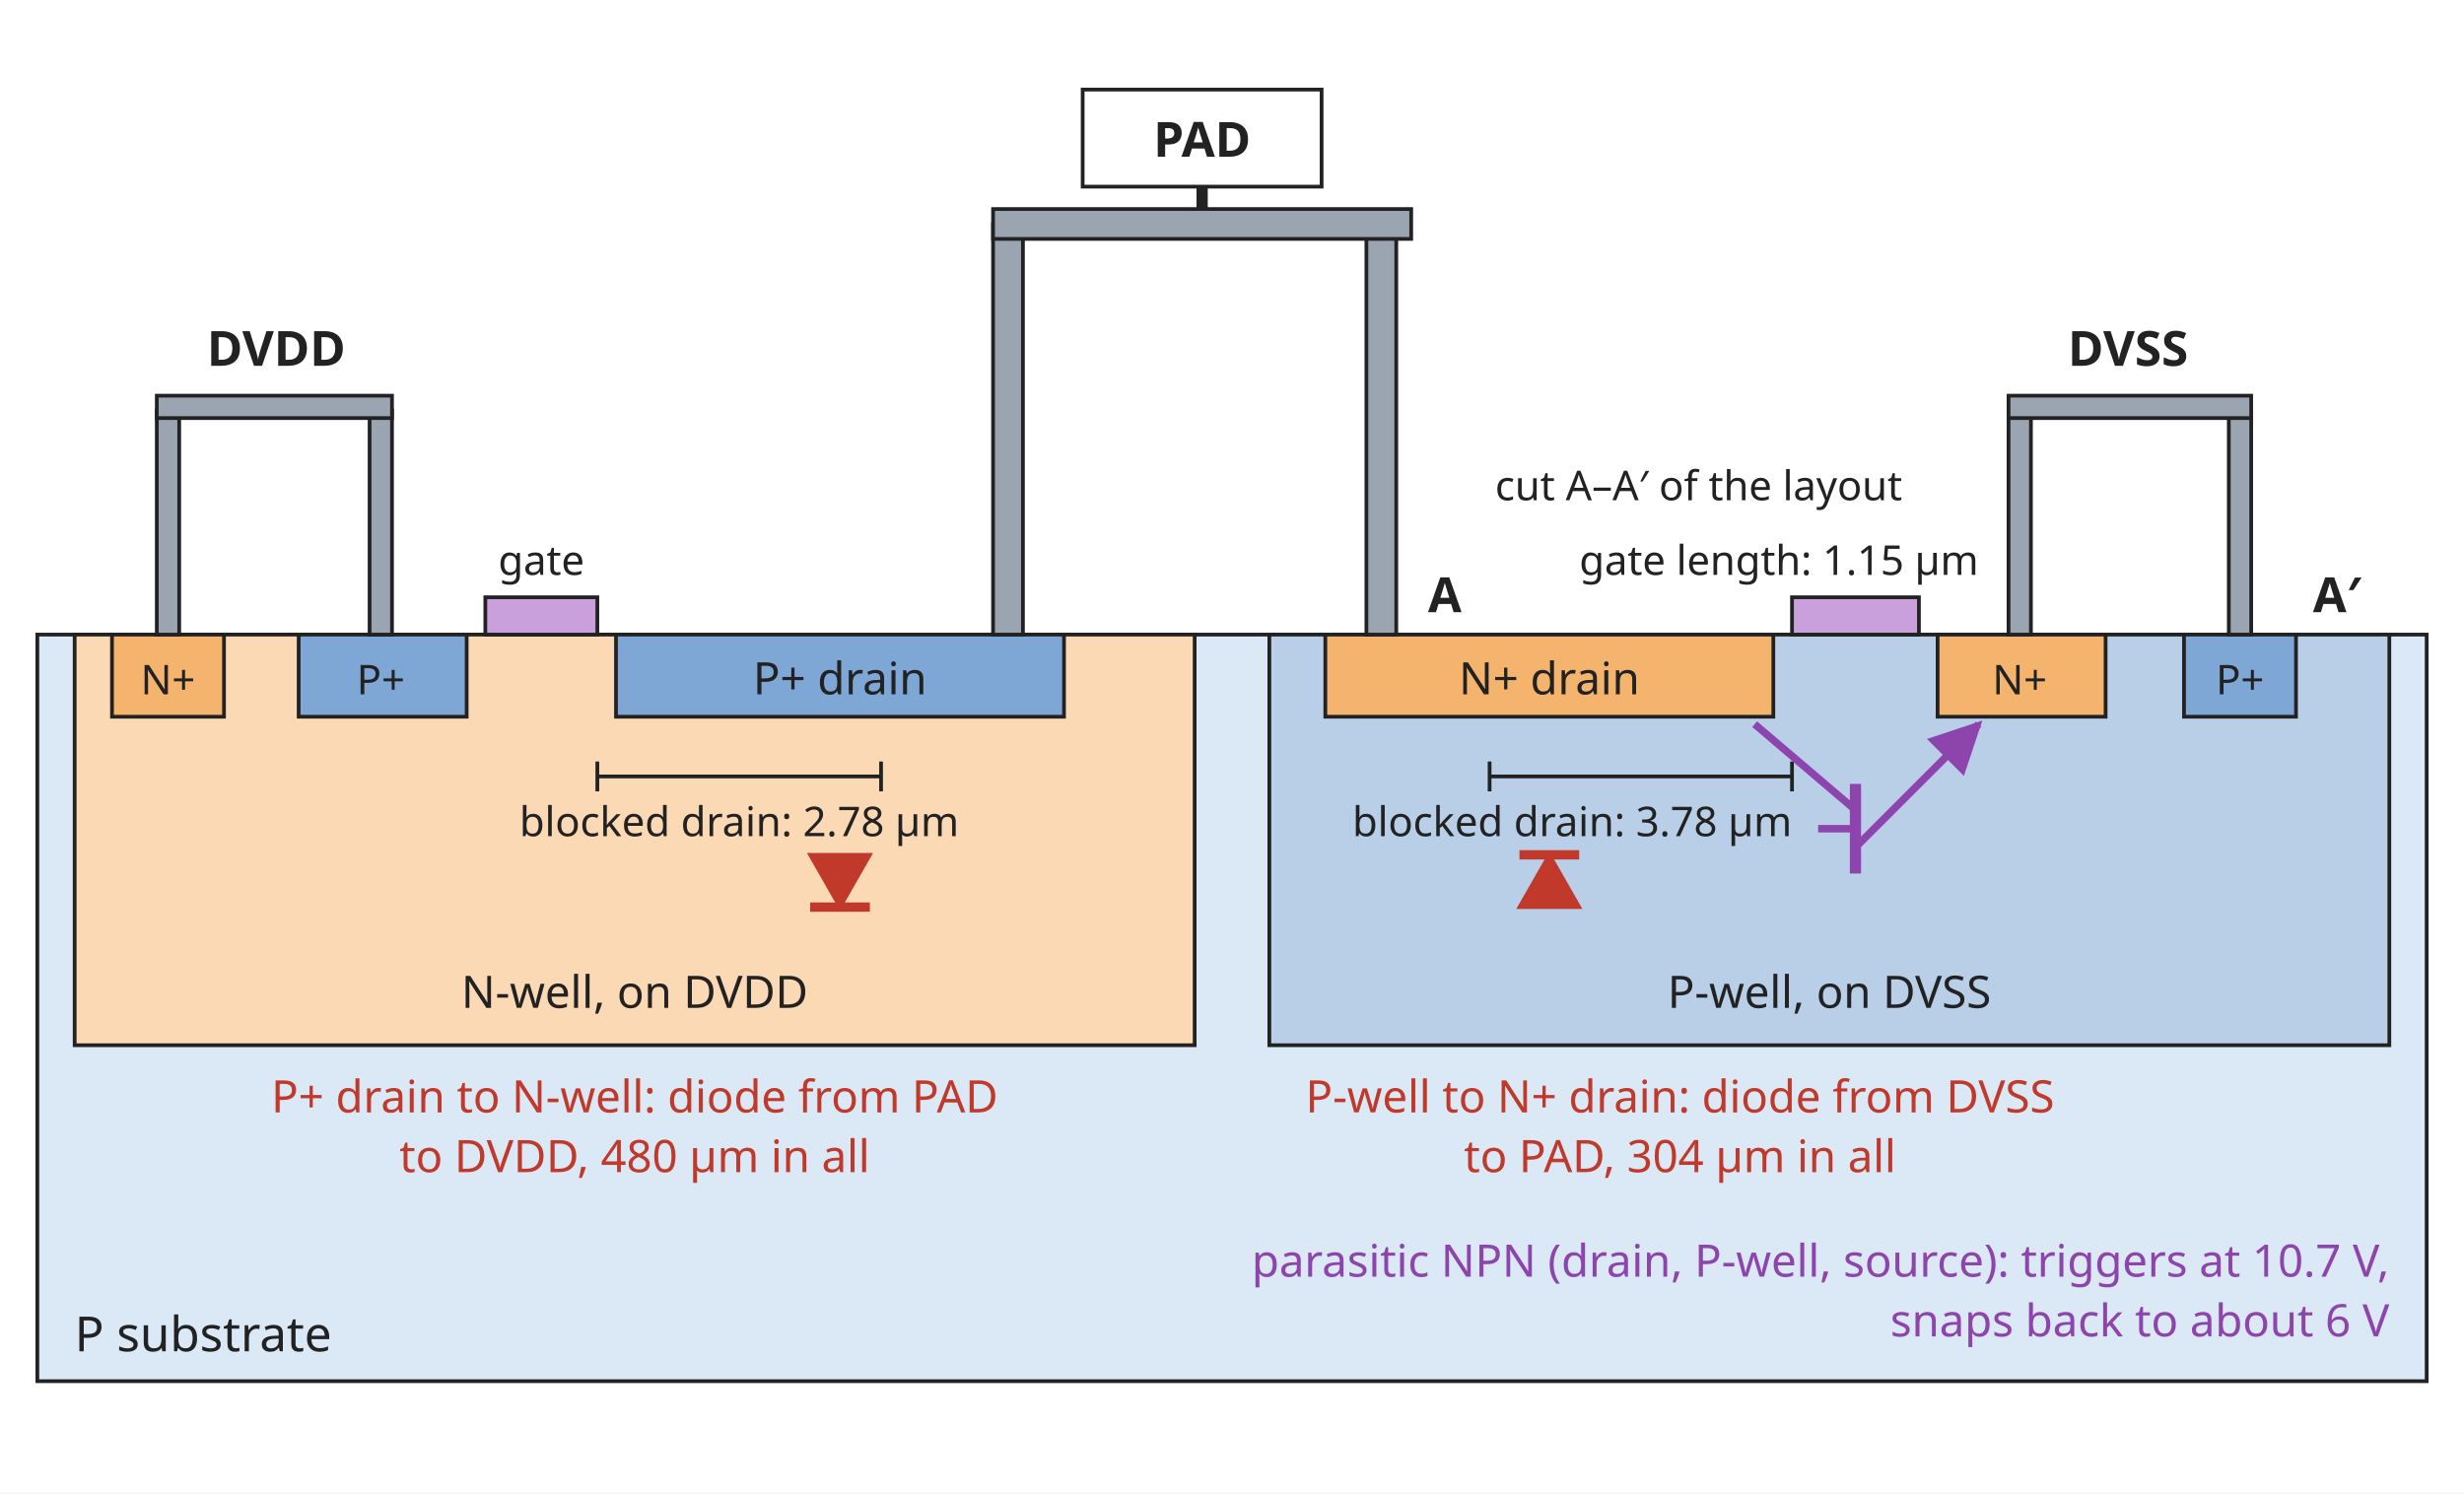
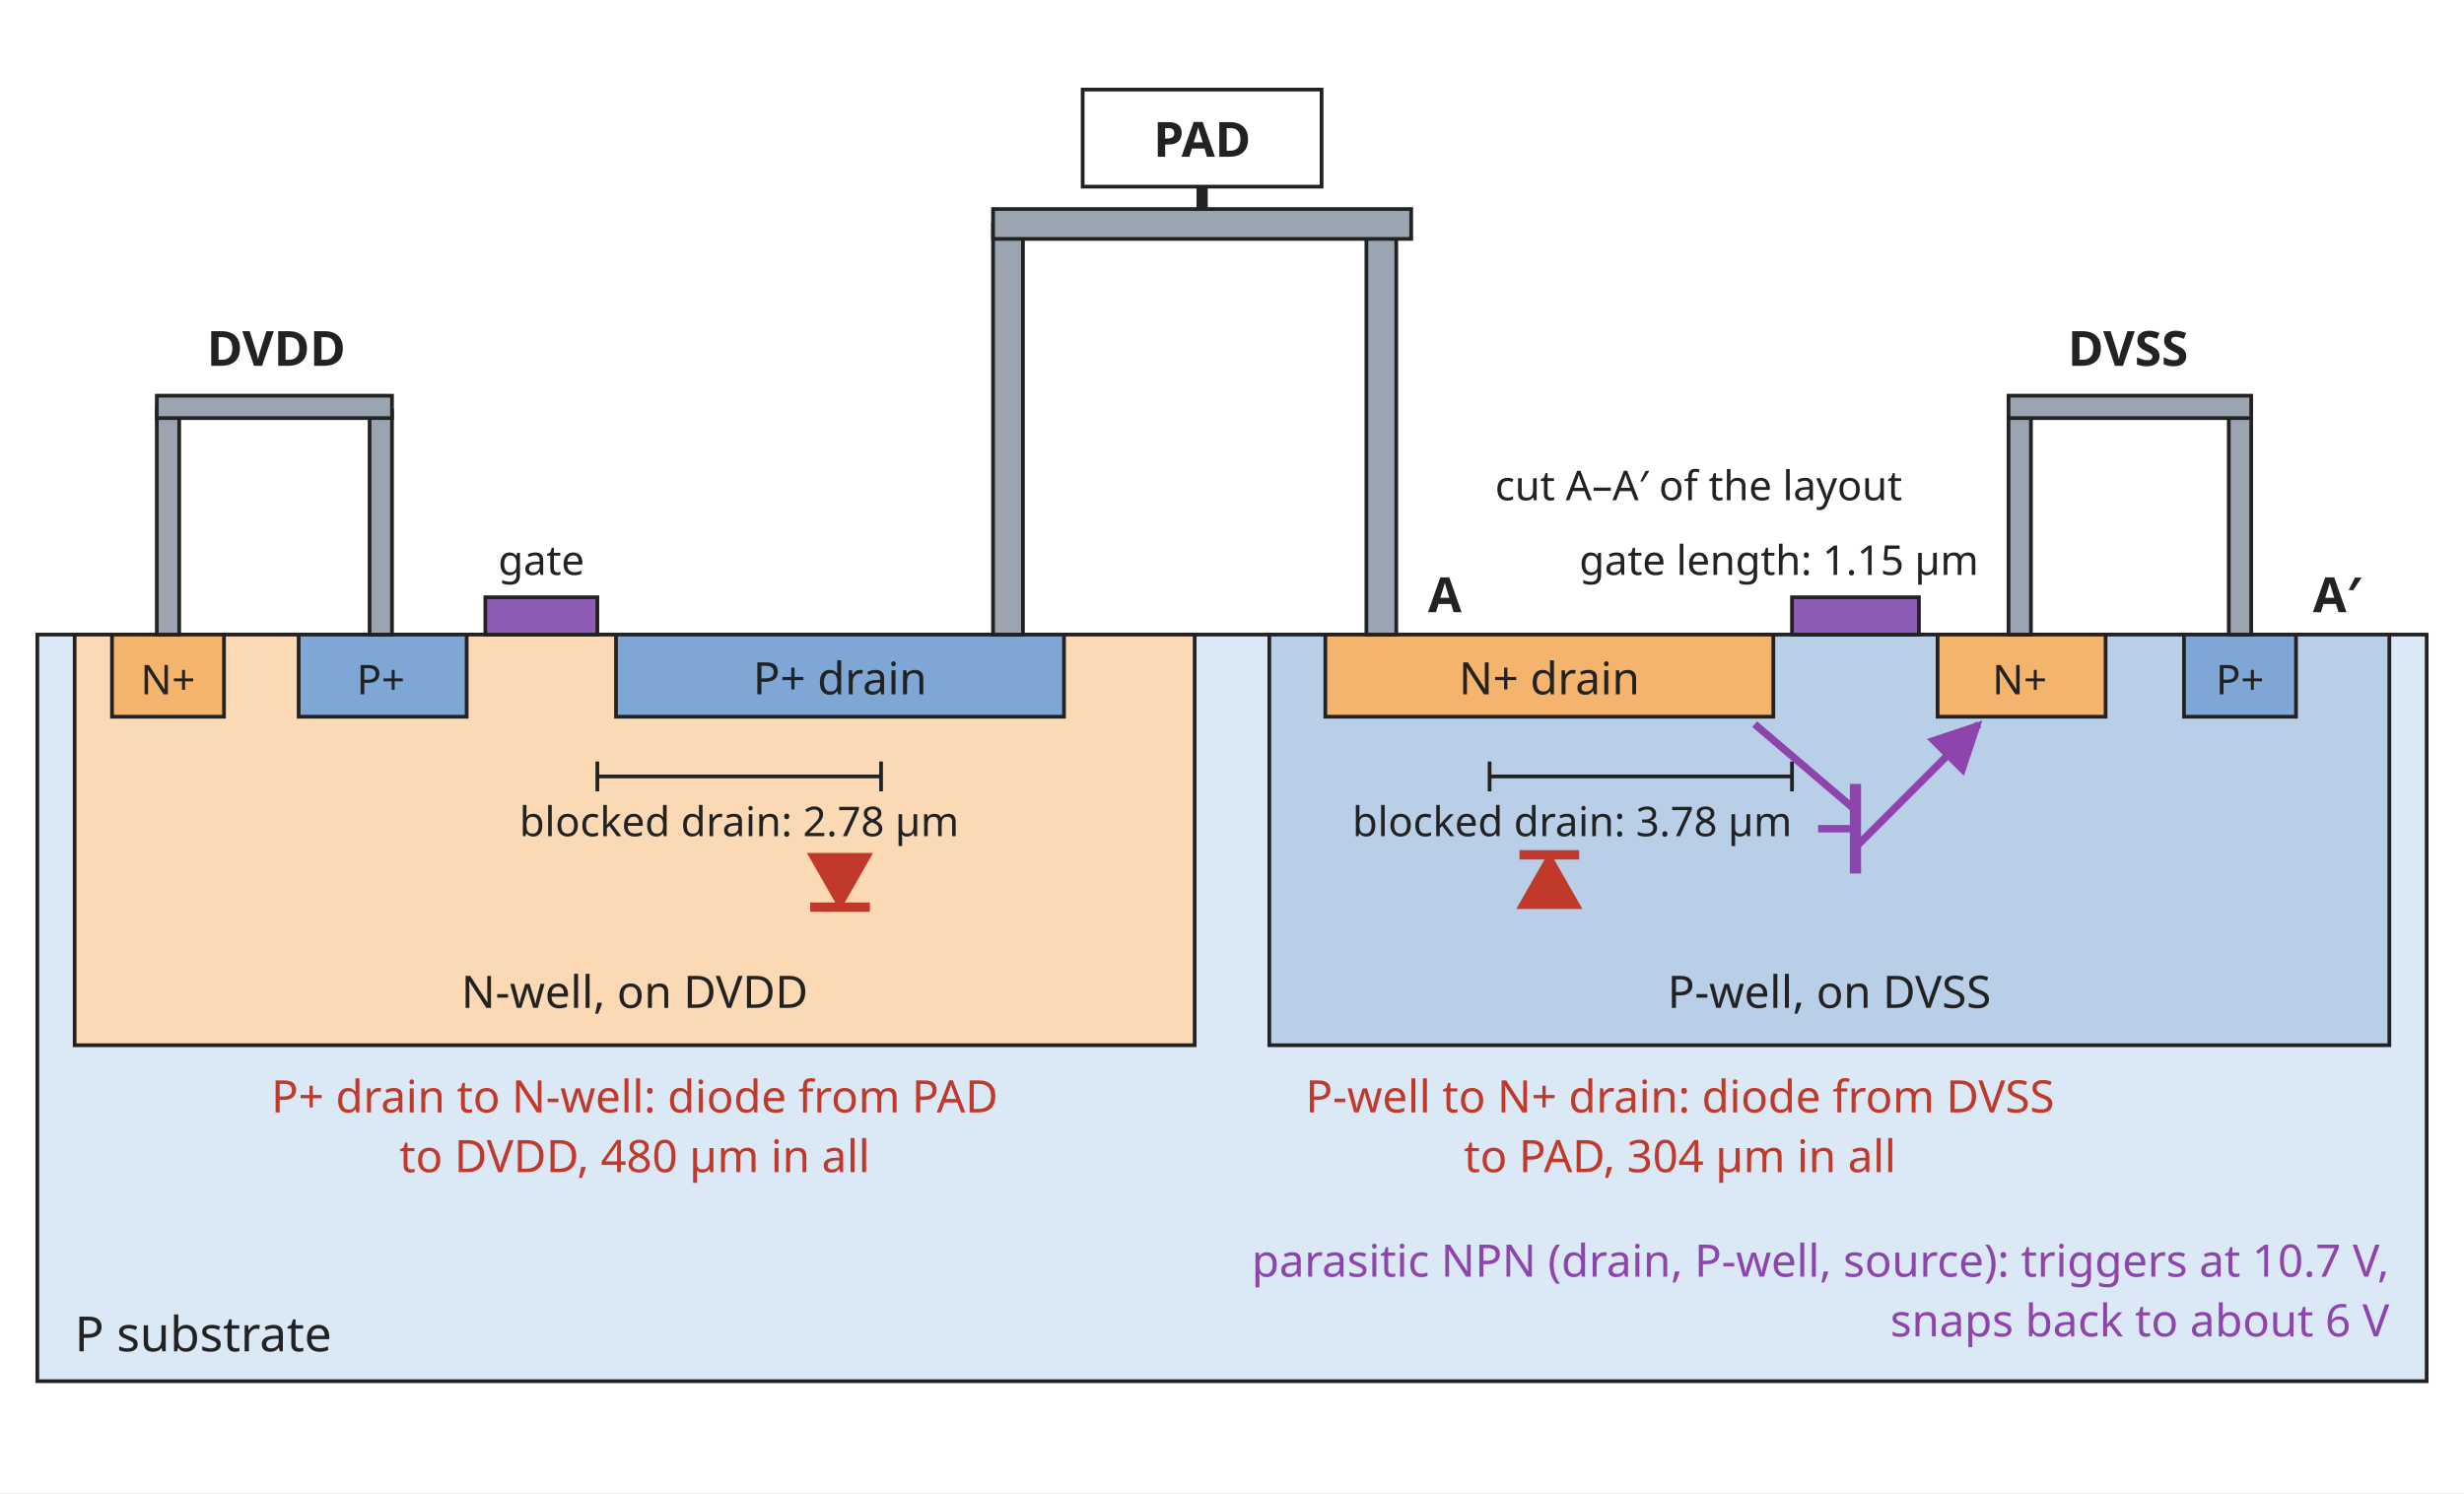
<svg xmlns="http://www.w3.org/2000/svg" width="660" height="400" viewBox="0 0 660 400" font-family="sans-serif">
  <rect width="660" height="400" fill="white" />
  <defs>
    <marker id="arrow" viewBox="0 0 10 10" refX="9" refY="5" markerWidth="7" markerHeight="7" orient="auto-start-reverse">
      <path d="M0,0 L10,5 L0,10 z" fill="#8e44ad" />
    </marker>
  </defs>
  <rect x="10" y="170" width="640" height="200" fill="#dbe8f5" stroke="#222222" />
  <text x="20" y="362" text-anchor="start" font-size="13" fill="#222222" font-weight="normal">P substrate</text>
  <rect x="20" y="170" width="300" height="110" fill="#fbd9b5" stroke="#222222" />
  <text x="170" y="270" text-anchor="middle" font-size="12" fill="#222222" font-weight="normal">N-well, on DVDD</text>
  <rect x="30" y="170" width="30" height="22" fill="#f5b46e" stroke="#222222" />
  <rect x="80" y="170" width="45" height="22" fill="#7fa7d6" stroke="#222222" />
-   <rect x="130" y="160" width="30" height="10" fill="#c9a0dc" stroke="#222222" />
+   <rect x="130" y="160" width="30" height="10" fill="#8e5bb5" stroke="#222222" />
  <rect x="165" y="170" width="120" height="22" fill="#7fa7d6" stroke="#222222" />
  <text x="225" y="186" text-anchor="middle" font-size="12" fill="#222222" font-weight="normal">P+ drain</text>
  <line x1="160" y1="208" x2="236" y2="208" stroke="#222222" stroke-width="1" />
  <line x1="160" y1="204" x2="160" y2="212" stroke="#222222" stroke-width="1" />
  <line x1="236" y1="204" x2="236" y2="212" stroke="#222222" stroke-width="1" />
  <text x="198.0" y="224" text-anchor="middle" font-size="11" fill="#222222" font-weight="normal">blocked drain: 2.78 µm</text>
  <rect x="340" y="170" width="300" height="110" fill="#b9cfe8" stroke="#222222" />
  <text x="490" y="270" text-anchor="middle" font-size="12" fill="#222222" font-weight="normal">P-well, on DVSS</text>
  <rect x="355" y="170" width="120" height="22" fill="#f5b46e" stroke="#222222" />
  <text x="415" y="186" text-anchor="middle" font-size="12" fill="#222222" font-weight="normal">N+ drain</text>
-   <rect x="480" y="160" width="34" height="10" fill="#c9a0dc" stroke="#222222" />
+   <rect x="480" y="160" width="34" height="10" fill="#8e5bb5" stroke="#222222" />
  <rect x="519" y="170" width="45" height="22" fill="#f5b46e" stroke="#222222" />
  <rect x="585" y="170" width="30" height="22" fill="#7fa7d6" stroke="#222222" />
  <line x1="399" y1="208" x2="480" y2="208" stroke="#222222" stroke-width="1" />
  <line x1="399" y1="204" x2="399" y2="212" stroke="#222222" stroke-width="1" />
  <line x1="480" y1="204" x2="480" y2="212" stroke="#222222" stroke-width="1" />
  <text x="480" y="224" text-anchor="end" font-size="11" fill="#222222" font-weight="normal">blocked drain: 3.78 µm</text>
  <text x="530" y="154" text-anchor="end" font-size="11" fill="#222222" font-weight="normal">gate length: 1.15 µm</text>
  <text x="387" y="164" text-anchor="middle" font-size="13" fill="#222222" font-weight="bold">A</text>
  <text x="626" y="164" text-anchor="middle" font-size="13" fill="#222222" font-weight="bold">A′</text>
  <text x="455" y="134" text-anchor="middle" font-size="11" fill="#222222" font-weight="normal">cut A–A′ of the layout</text>
  <text x="45" y="186" text-anchor="middle" font-size="11" fill="#222222" font-weight="normal">N+</text>
  <text x="102" y="186" text-anchor="middle" font-size="11" fill="#222222" font-weight="normal">P+</text>
  <text x="541" y="186" text-anchor="middle" font-size="11" fill="#222222" font-weight="normal">N+</text>
  <text x="600" y="186" text-anchor="middle" font-size="11" fill="#222222" font-weight="normal">P+</text>
  <rect x="266" y="60" width="8" height="110" fill="#9aa5b1" stroke="#222222" />
  <rect x="366" y="60" width="8" height="110" fill="#9aa5b1" stroke="#222222" />
  <rect x="266" y="56" width="112" height="8" fill="#9aa5b1" stroke="#222222" />
  <rect x="290" y="24" width="64" height="26" fill="#ffffff" stroke="#222222" />
  <text x="322" y="42" text-anchor="middle" font-size="13" fill="#222222" font-weight="bold">PAD</text>
  <line x1="322" y1="50" x2="322" y2="56" stroke="#222222" stroke-width="3" />
  <rect x="42" y="110" width="6" height="60" fill="#9aa5b1" stroke="#222222" />
  <rect x="99" y="110" width="6" height="60" fill="#9aa5b1" stroke="#222222" />
  <rect x="42" y="106" width="63" height="6" fill="#9aa5b1" stroke="#222222" />
  <text x="74" y="98" text-anchor="middle" font-size="13" fill="#222222" font-weight="bold">DVDD</text>
  <rect x="538" y="110" width="6" height="60" fill="#9aa5b1" stroke="#222222" />
  <rect x="597" y="110" width="6" height="60" fill="#9aa5b1" stroke="#222222" />
  <rect x="538" y="106" width="65" height="6" fill="#9aa5b1" stroke="#222222" />
  <text x="570" y="98" text-anchor="middle" font-size="13" fill="#222222" font-weight="bold">DVSS</text>
  <text x="145" y="154" text-anchor="middle" font-size="11" fill="#222222" font-weight="normal">gate</text>
  <polygon points="217,229 233,229 225,243" fill="#c0392b" stroke="#c0392b" />
  <line x1="217" y1="243" x2="233" y2="243" stroke="#c0392b" stroke-width="2.5" />
  <text x="237" y="241" text-anchor="start" font-size="12" fill="#c0392b" font-weight="normal" />
  <text x="170" y="298" text-anchor="middle" font-size="12" fill="#c0392b" font-weight="normal">P+ drain to N-well: diode from PAD</text>
  <text x="170" y="314" text-anchor="middle" font-size="12" fill="#c0392b" font-weight="normal">to DVDD, 480 µm in all</text>
  <polygon points="407,243 423,243 415,229" fill="#c0392b" stroke="#c0392b" />
  <line x1="407" y1="229" x2="423" y2="229" stroke="#c0392b" stroke-width="2.5" />
  <text x="427" y="241" text-anchor="start" font-size="12" fill="#c0392b" font-weight="normal" />
  <text x="450" y="298" text-anchor="middle" font-size="12" fill="#c0392b" font-weight="normal">P-well to N+ drain: diode from DVSS</text>
  <text x="450" y="314" text-anchor="middle" font-size="12" fill="#c0392b" font-weight="normal">to PAD, 304 µm in all</text>
  <line x1="497" y1="210" x2="497" y2="234" stroke="#8e44ad" stroke-width="3" />
  <line x1="497" y1="217" x2="470" y2="194" stroke="#8e44ad" stroke-width="2" />
  <line x1="497" y1="227" x2="530" y2="194" stroke="#8e44ad" stroke-width="2" marker-end="url(#arrow)" />
  <line x1="497" y1="222" x2="487" y2="222" stroke="#8e44ad" stroke-width="2" />
  <text x="640" y="342" text-anchor="end" font-size="12" fill="#8e44ad" font-weight="normal">parasitic NPN (drain, P-well, source): triggers at 10.7 V,</text>
  <text x="640" y="358" text-anchor="end" font-size="12" fill="#8e44ad" font-weight="normal">snaps back to about 6 V</text>
</svg>
